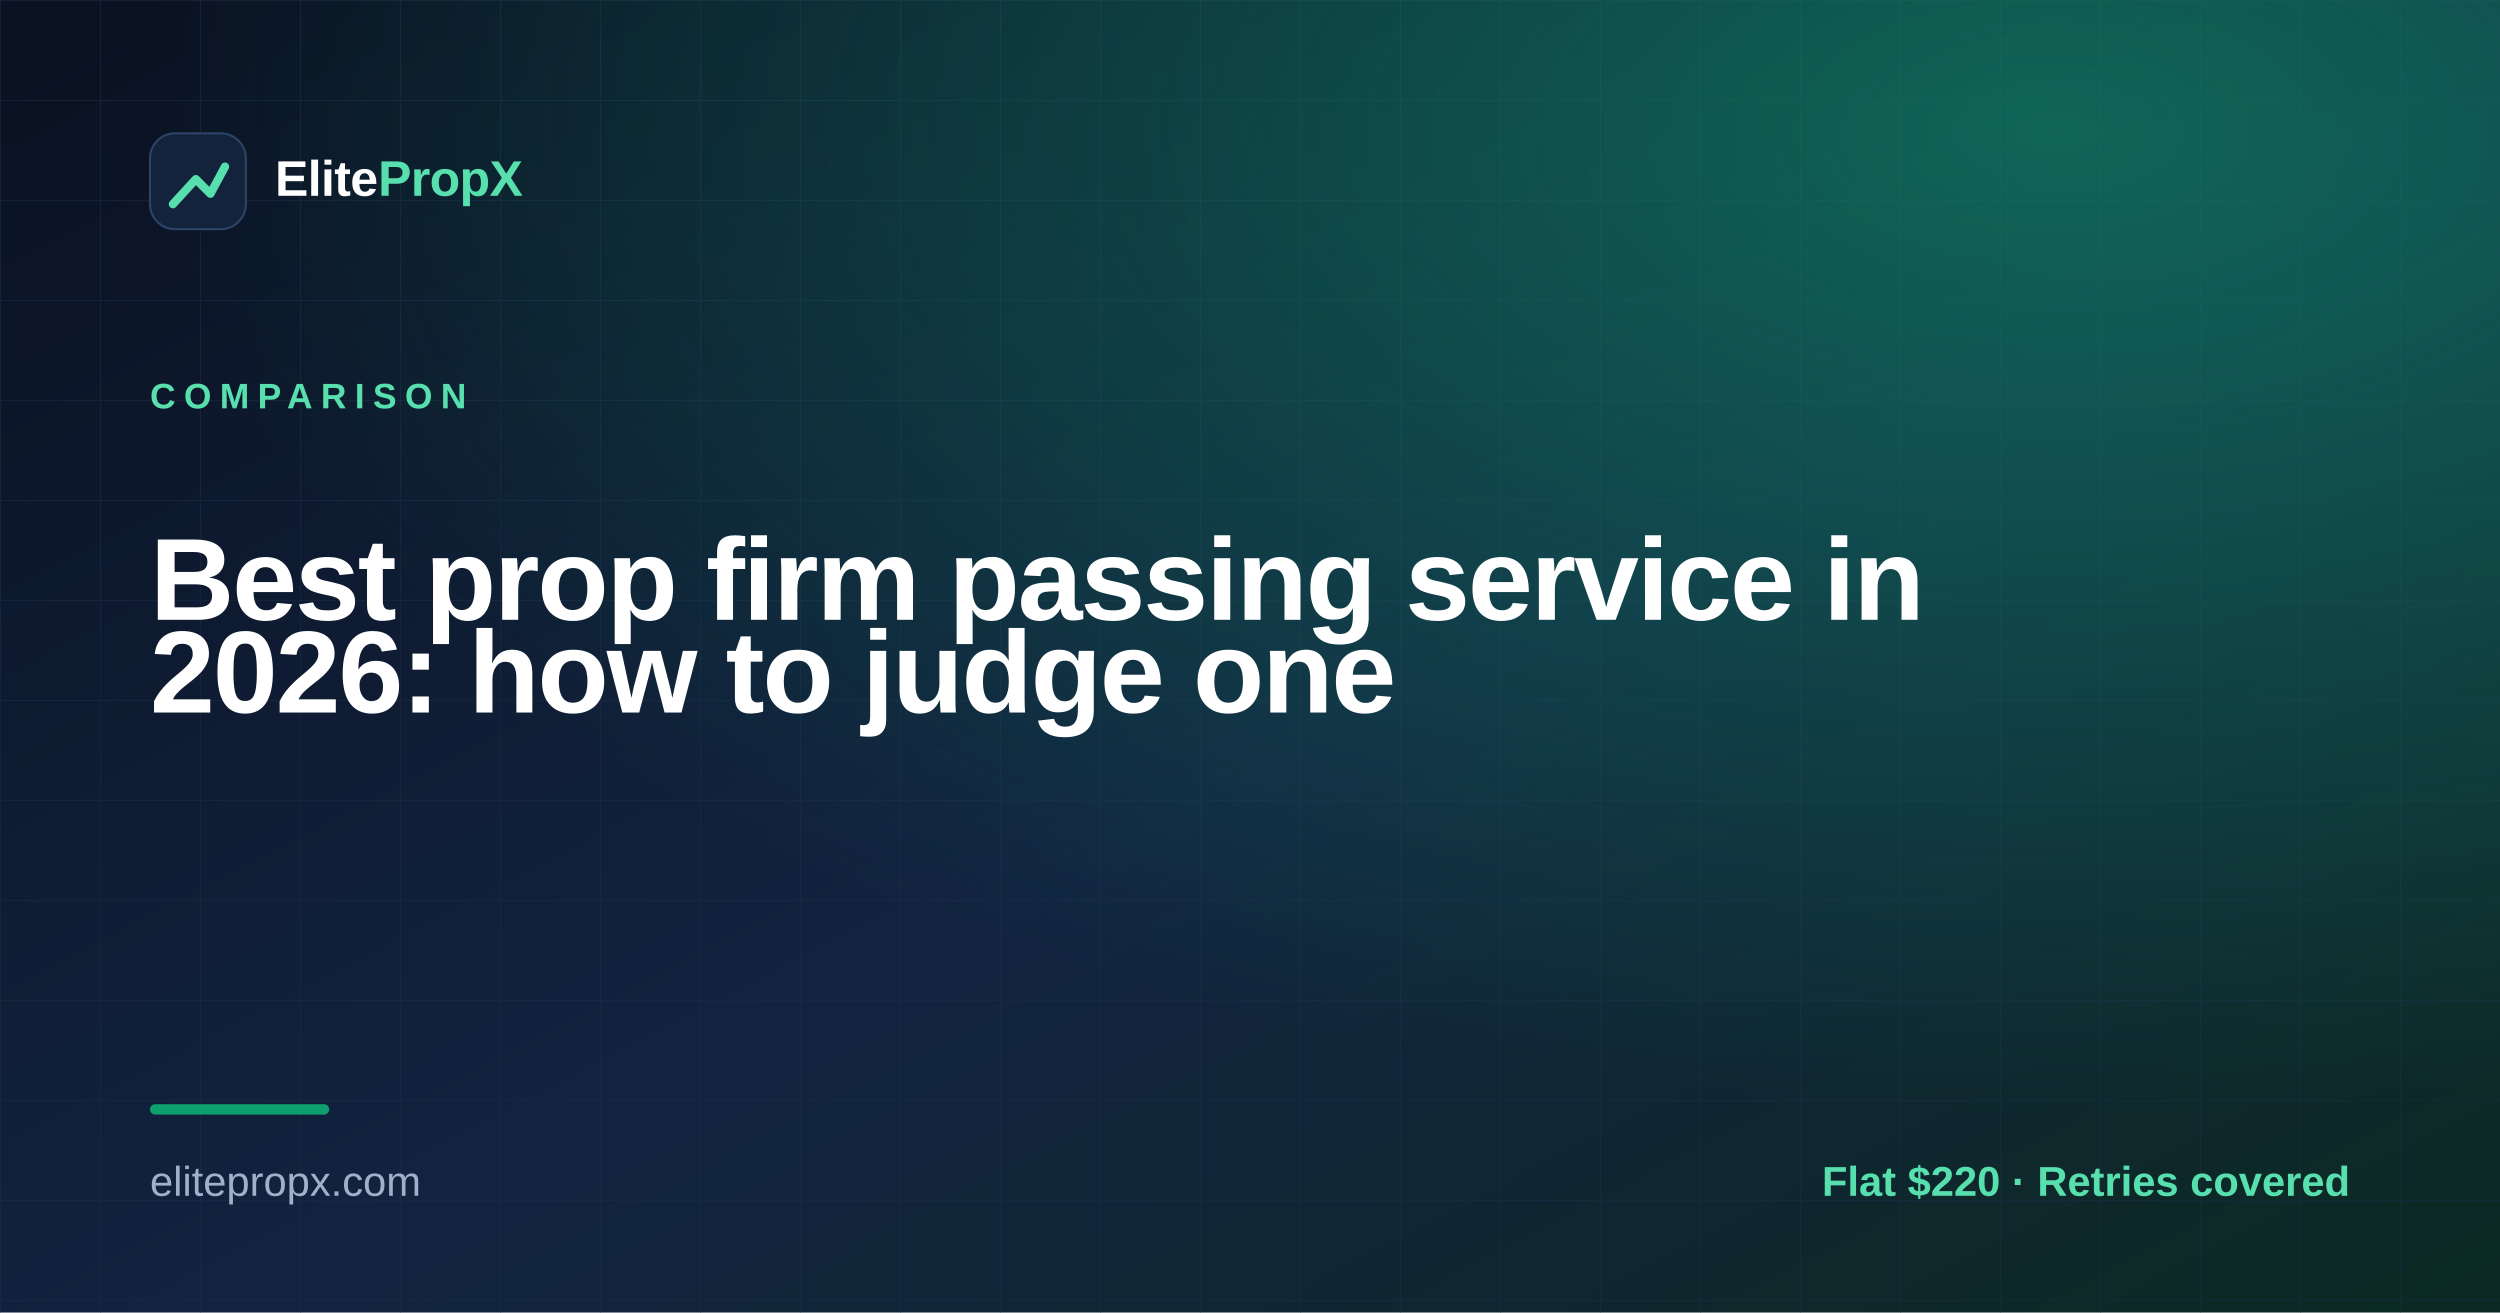
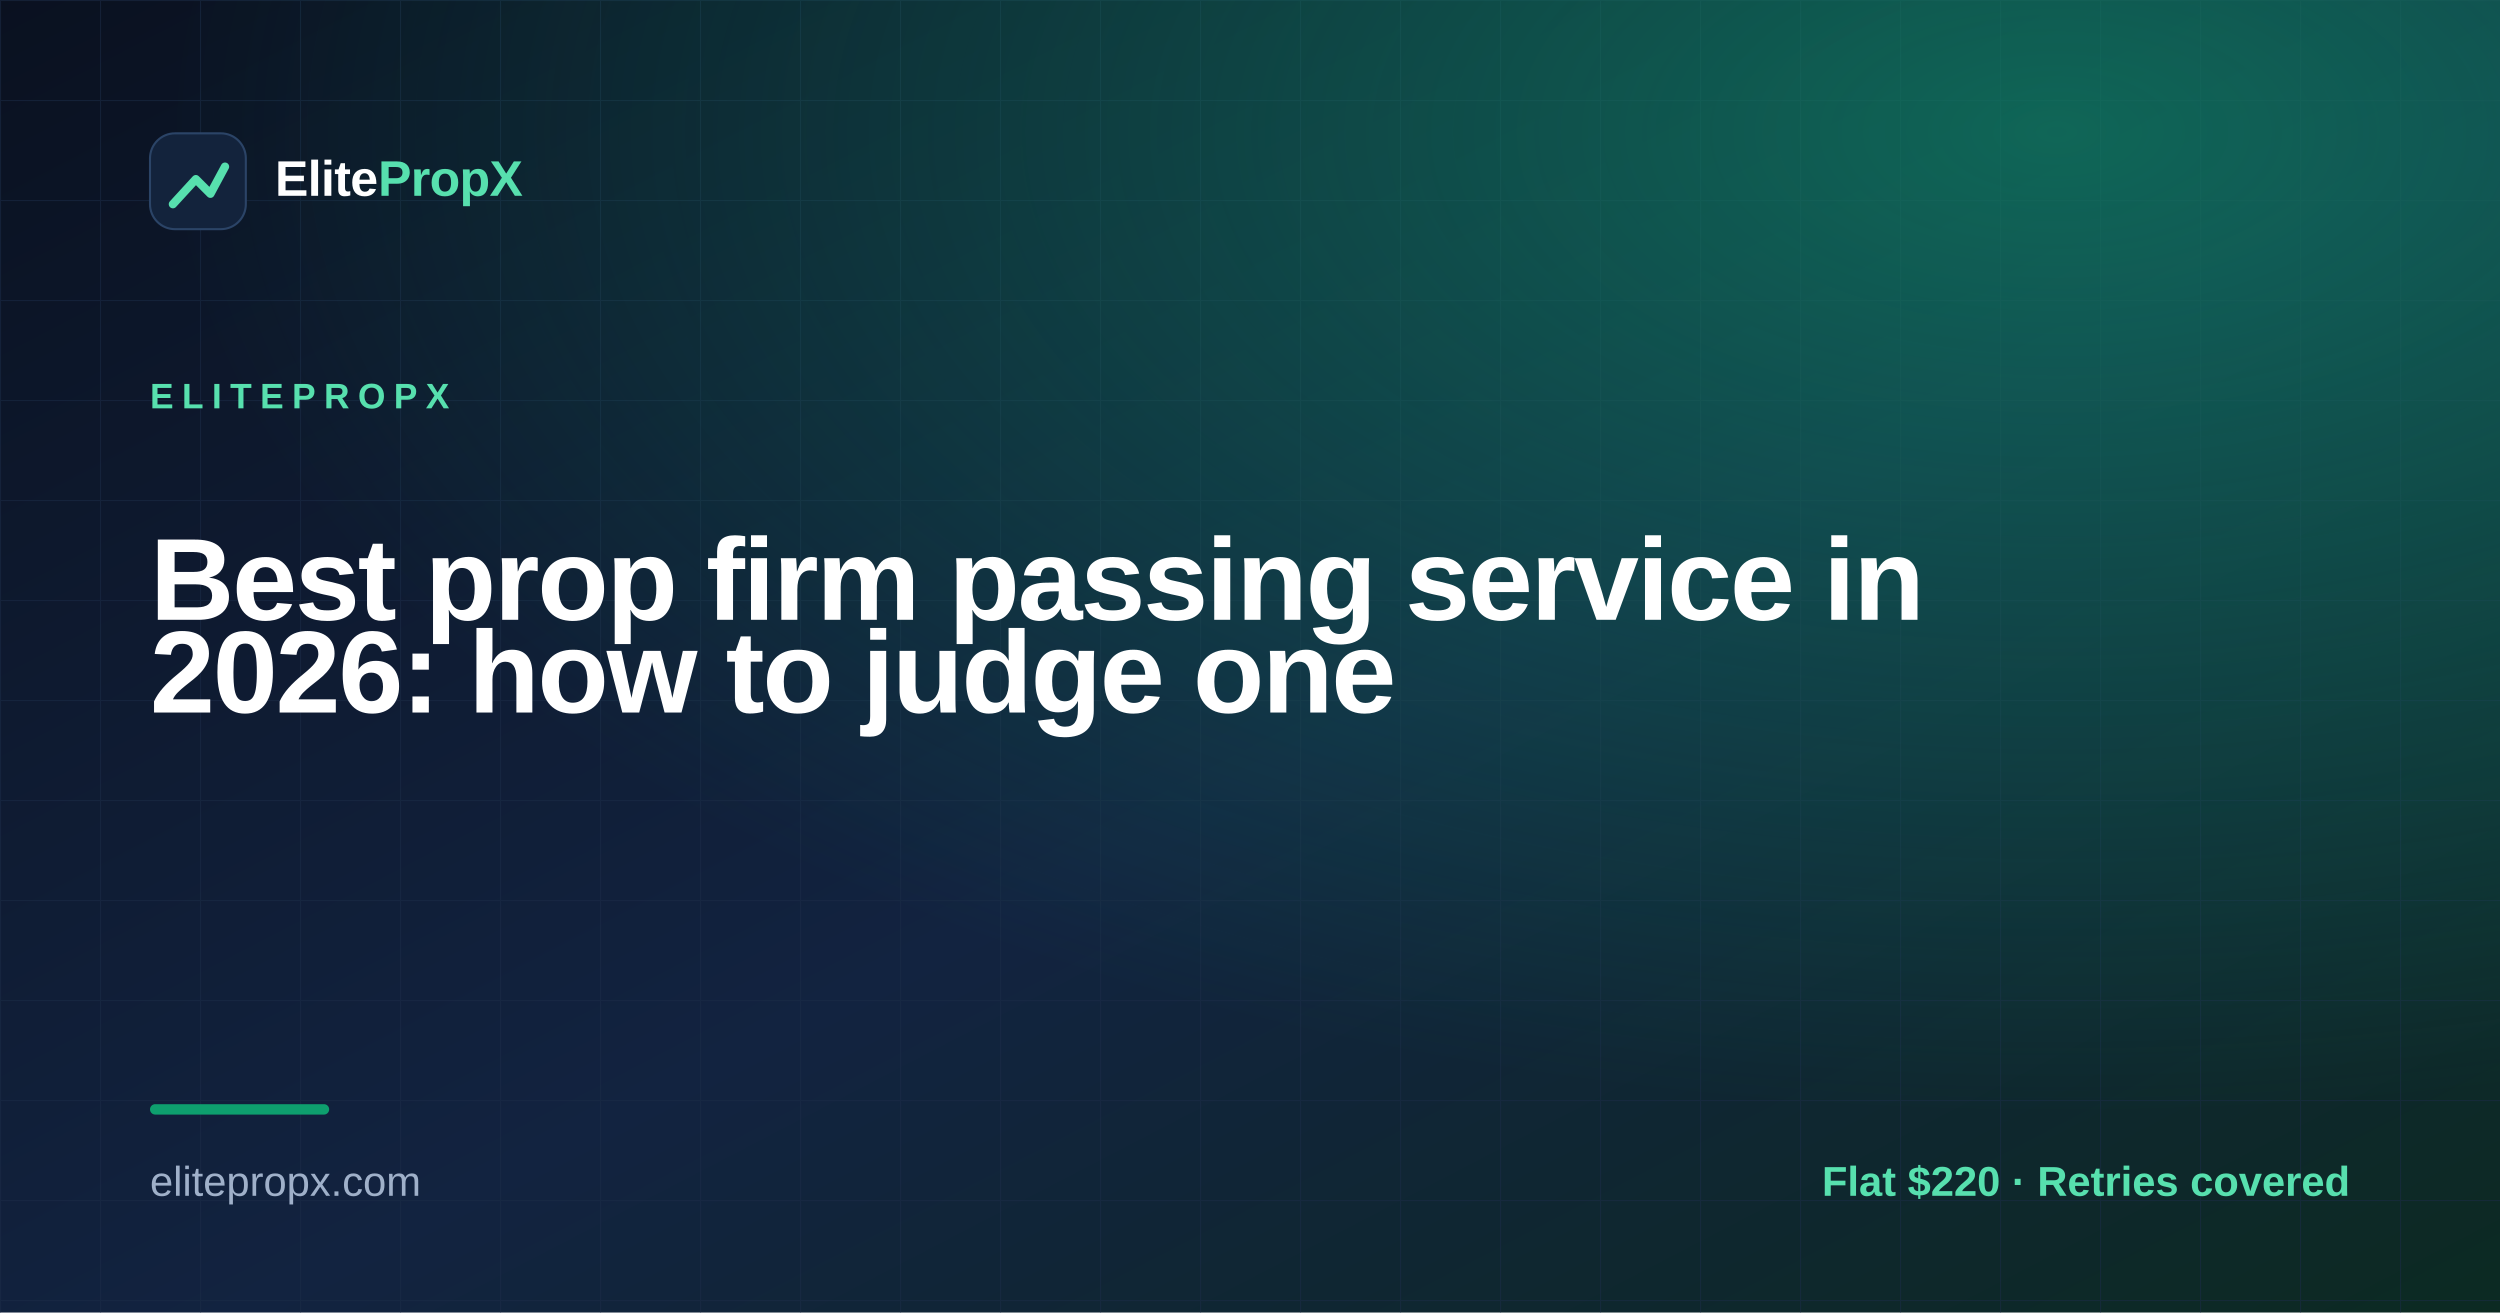
<svg xmlns="http://www.w3.org/2000/svg" width="1200" height="630" viewBox="0 0 1200 630" role="img" aria-label="Best prop firm passing service in 2026: how to judge one" font-family="Arial, Helvetica, 'Segoe UI', sans-serif">
  <defs>
    <linearGradient id="bg" x1="0" y1="0" x2="1" y2="1">
      <stop offset="0" stop-color="#0a1120" />
      <stop offset="0.55" stop-color="#122340" />
      <stop offset="1" stop-color="#0c2a22" />
    </linearGradient>
    <radialGradient id="glow" cx="0.82" cy="0.1" r="0.75">
      <stop offset="0" stop-color="#0e9f6e" stop-opacity="0.55" />
      <stop offset="1" stop-color="#0e9f6e" stop-opacity="0" />
    </radialGradient>
    <pattern id="ogg" width="48" height="48" patternUnits="userSpaceOnUse">
      <path d="M 48 0 L 0 0 0 48" fill="none" stroke="#1b2c47" stroke-width="1" />
    </pattern>
  </defs>
  <rect width="1200" height="630" fill="url(#bg)" />
  <rect width="1200" height="630" fill="url(#ogg)" opacity="0.55" />
  <rect width="1200" height="630" fill="url(#glow)" />
  <g transform="translate(72,64)">
    <rect width="46" height="46" rx="12" fill="#13233c" stroke="#2b4467" />
    <path d="M11 34 L22 22 L29 29 L36 16" fill="none" stroke="#57e0ae" stroke-width="4" stroke-linecap="round" stroke-linejoin="round" />
  </g>
  <text x="132" y="94" font-family="Arial, Helvetica, 'Segoe UI', sans-serif" font-size="24" font-weight="800" fill="#ffffff" letter-spacing="-0.3">Elite<tspan fill="#57e0ae">PropX</tspan>
  </text>
-   <text x="72" y="196" font-family="Arial, Helvetica, 'Segoe UI', sans-serif" font-size="17" font-weight="800" fill="#57e0ae" letter-spacing="4">COMPARISON</text>
+   <text x="72" y="196" font-family="Arial, Helvetica, 'Segoe UI', sans-serif" font-size="17" font-weight="800" fill="#57e0ae" letter-spacing="4">ELITEPROPX</text>
  <text x="72" y="297.52" font-family="Arial, Helvetica, 'Segoe UI', sans-serif" font-size="56" font-weight="800" fill="#ffffff" letter-spacing="-1">Best prop firm passing service in</text>
  <text x="72" y="342" font-family="Arial, Helvetica, 'Segoe UI', sans-serif" font-size="56" font-weight="800" fill="#ffffff" letter-spacing="-1">2026: how to judge one</text>
  <rect x="72" y="530" width="86" height="5" rx="2.5" fill="#0e9f6e" />
  <text x="72" y="574" font-family="Arial, Helvetica, 'Segoe UI', sans-serif" font-size="20" fill="#9fb0c9">elitepropx.com</text>
  <text x="1128" y="574" font-family="Arial, Helvetica, 'Segoe UI', sans-serif" font-size="20" font-weight="700" fill="#57e0ae" text-anchor="end">Flat $220 · Retries covered</text>
</svg>
